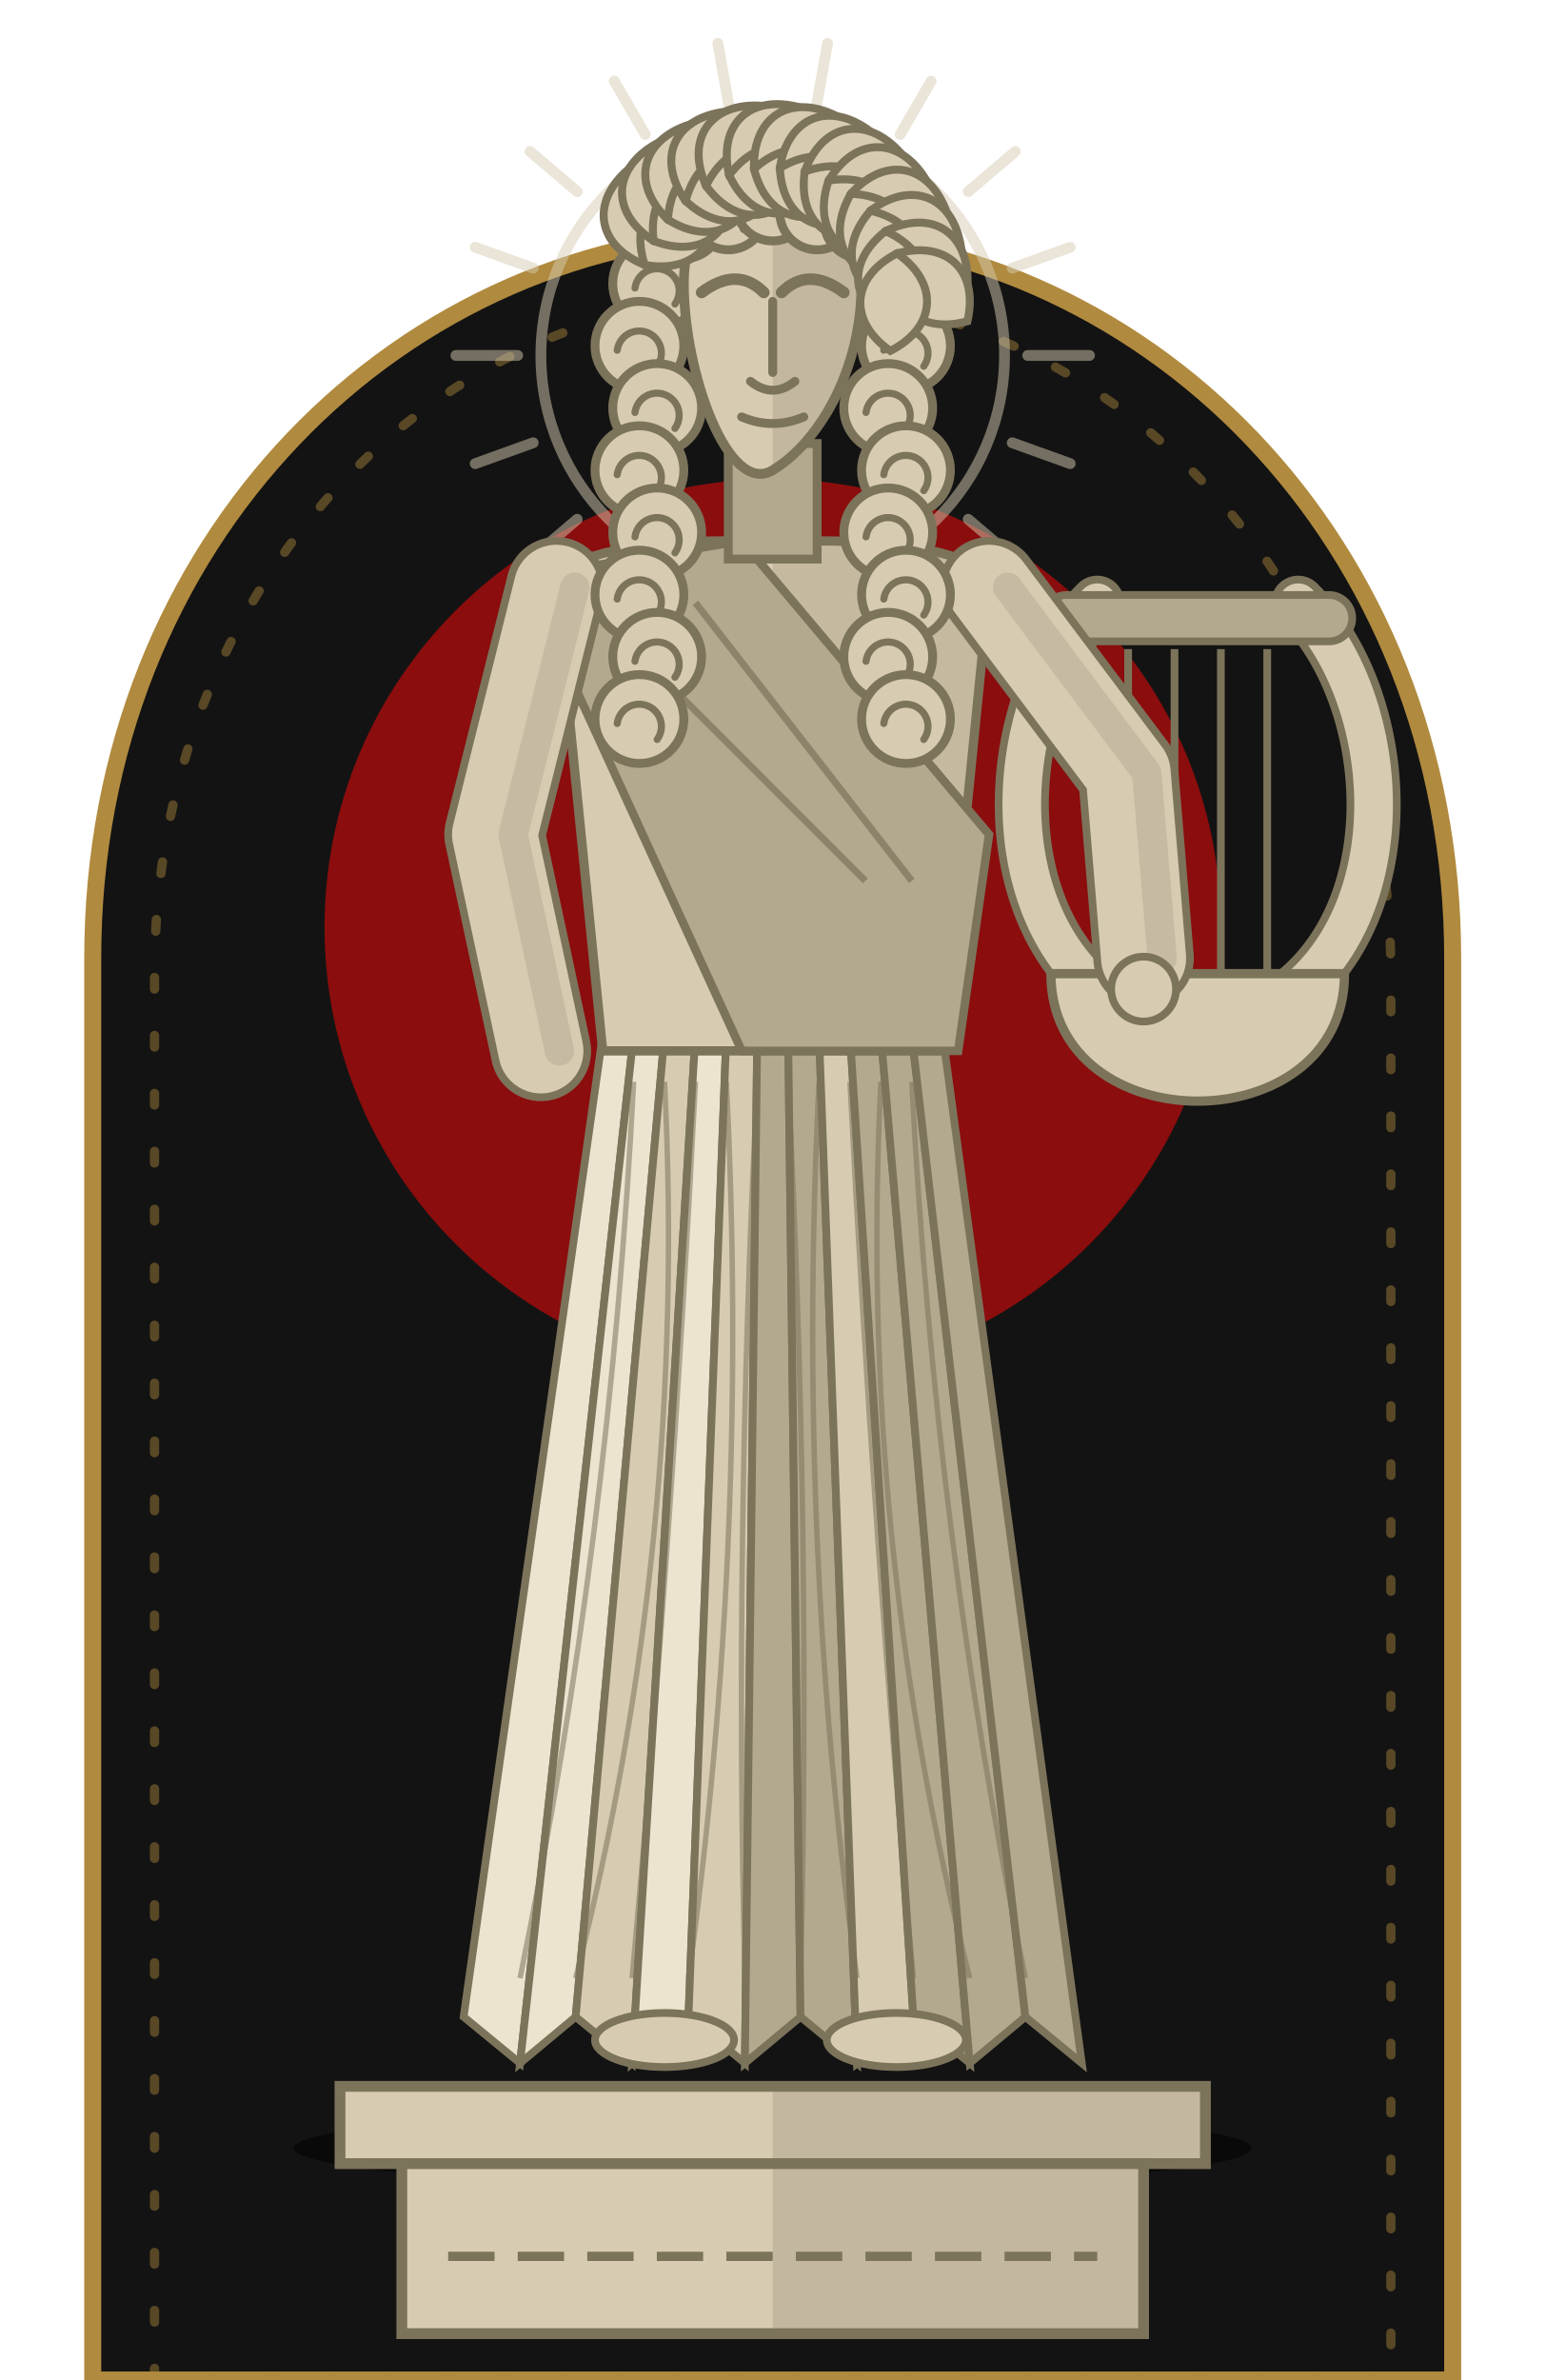
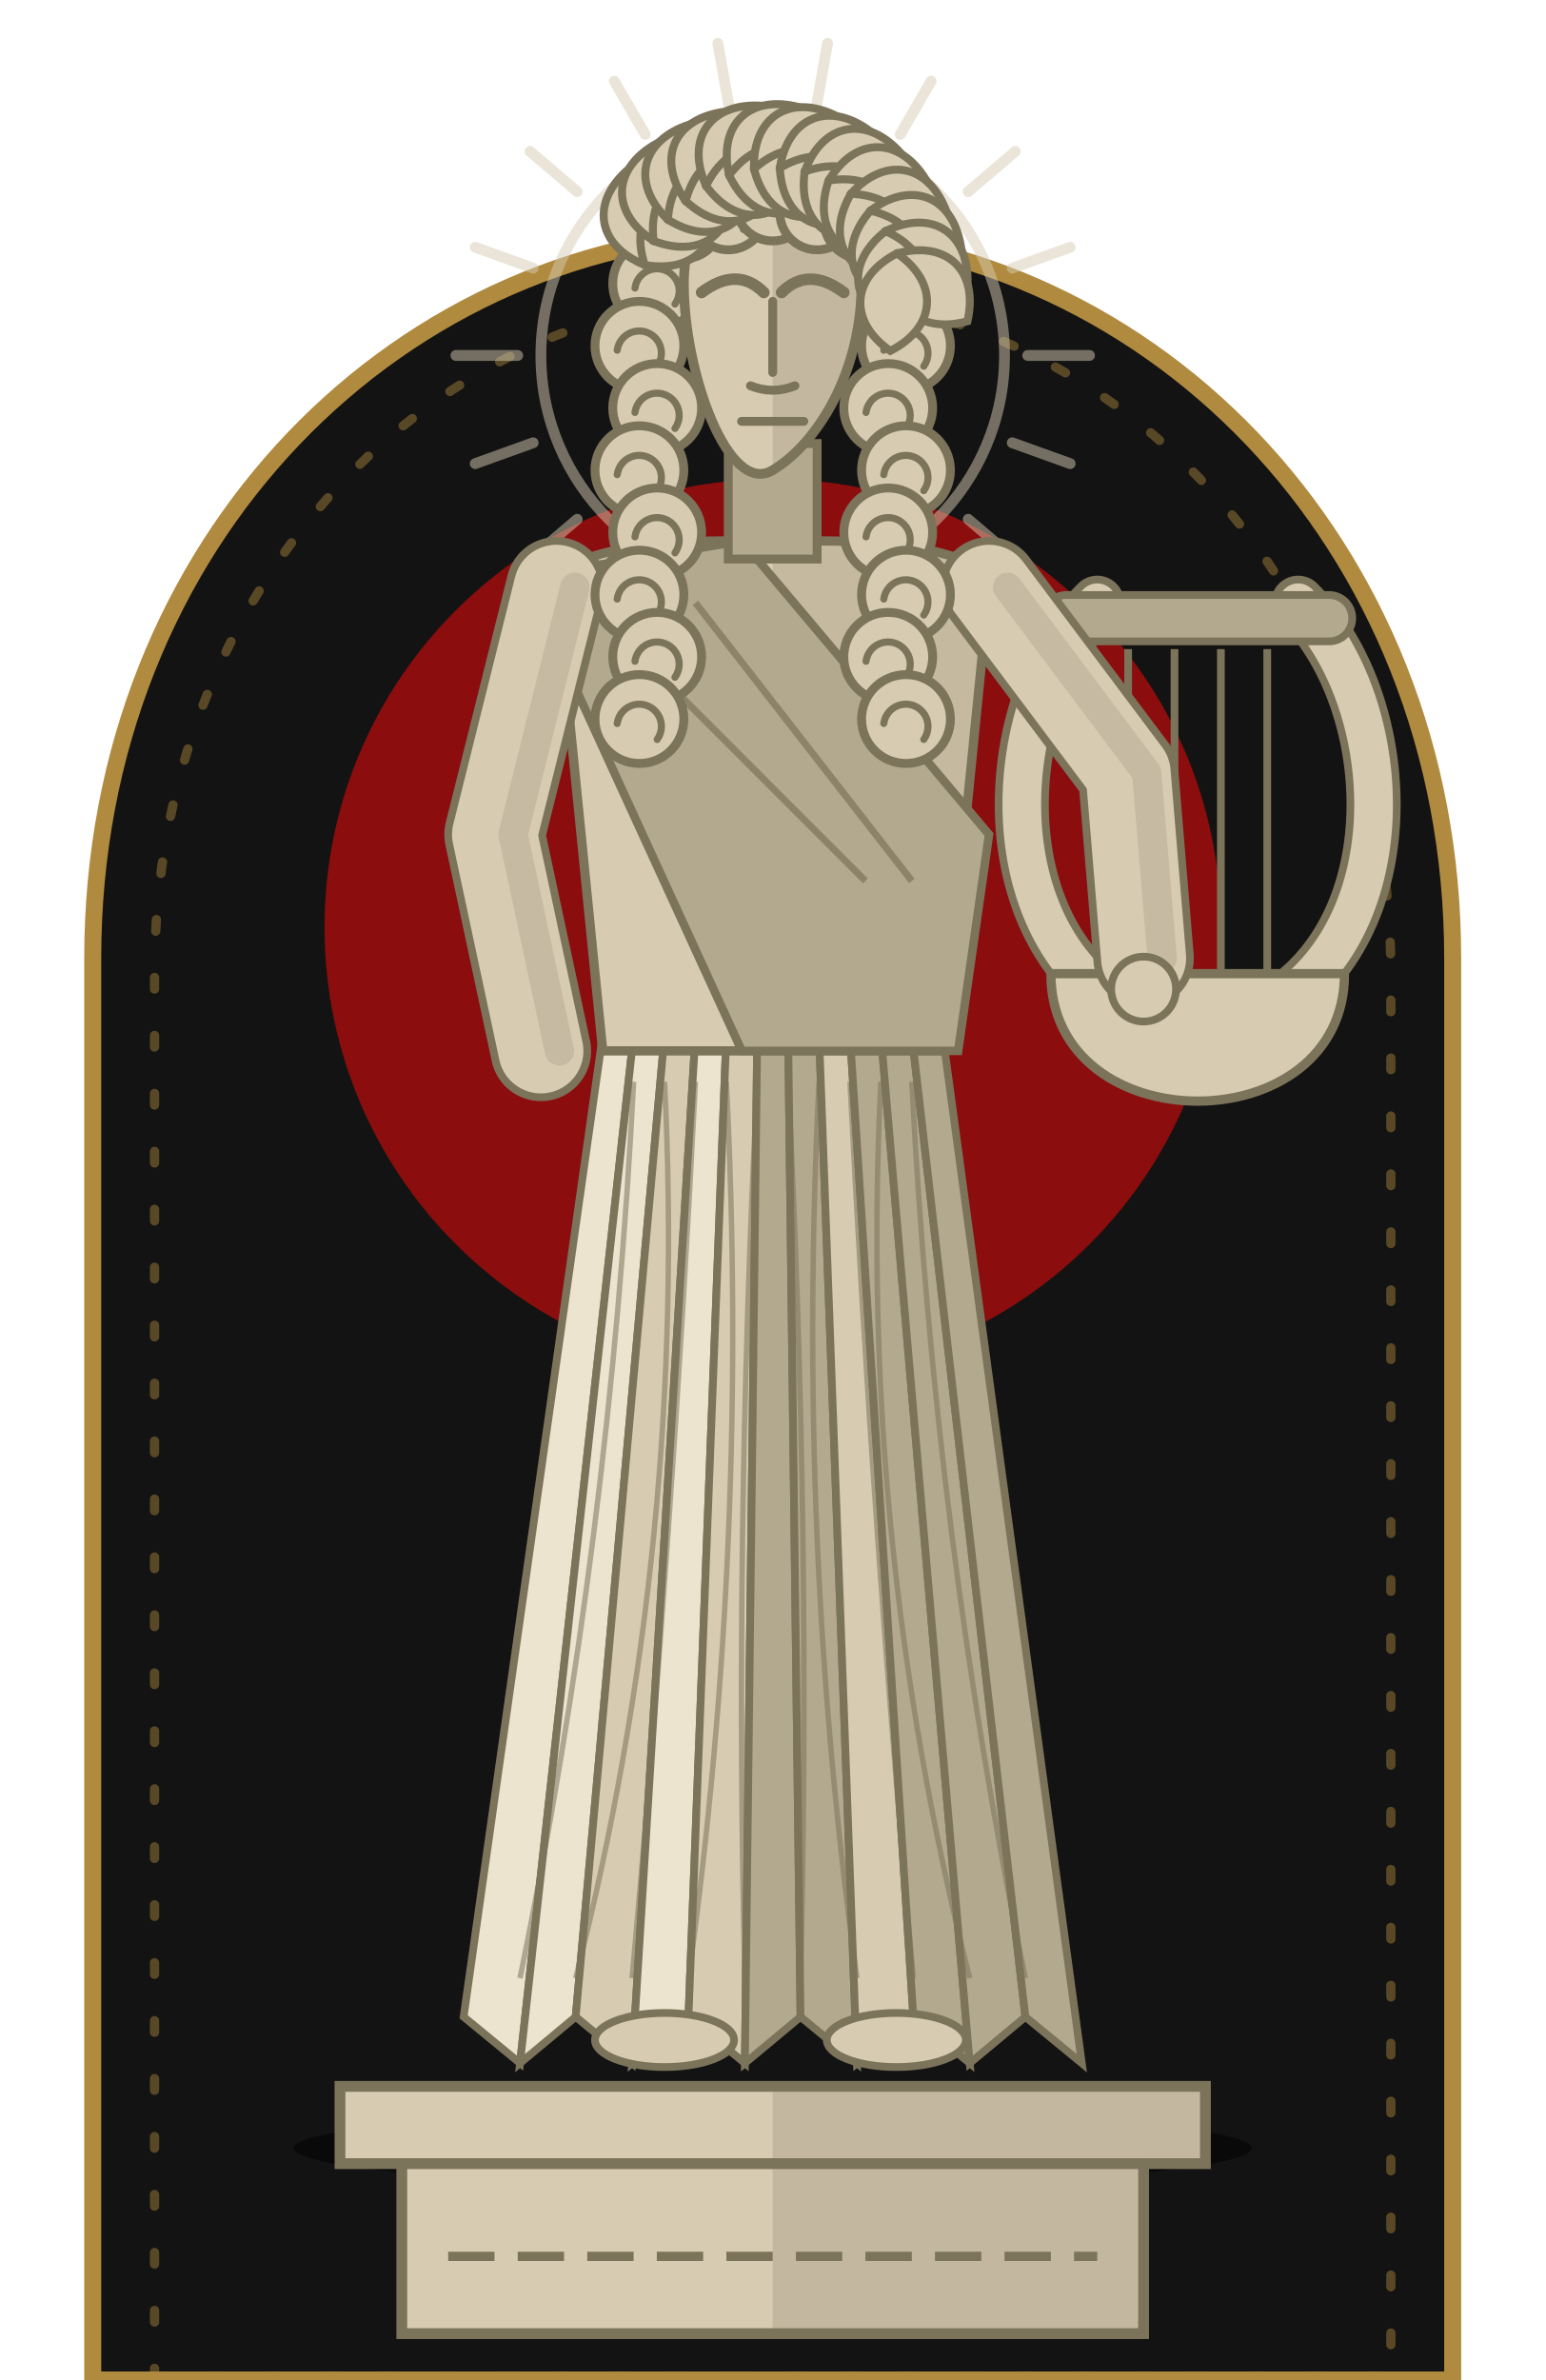
<svg xmlns="http://www.w3.org/2000/svg" viewBox="0 -8 200 308" role="img" aria-label="Apollon: defne taçlı, lir tutan mermer heykel">
  <path d="M12 300V116C12 62 52 22 100 22S188 62 188 116V300Z" fill="#131313" stroke="#b08a3e" stroke-width="2.2" />
  <path d="M20 300V118C20 68 56 30 100 30S180 68 180 118V300Z" fill="none" stroke="#b08a3e" stroke-opacity=".45" stroke-width="1.2" stroke-dasharray="1.5 6" stroke-linecap="round" />
  <circle cx="100" cy="112" r="58" fill="#8b0d0d" />
  <circle cx="100" cy="38" r="30" fill="none" stroke="#d7ccb2" stroke-opacity=".5" stroke-width="1.4" />
  <path d="M133.0 38.0L141.0 38.0" stroke="#d7ccb2" stroke-opacity=".5" stroke-width="1.4" stroke-linecap="round" />
  <path d="M131.0 49.3L138.5 52.0" stroke="#d7ccb2" stroke-opacity=".5" stroke-width="1.4" stroke-linecap="round" />
  <path d="M125.3 59.2L131.4 64.4" stroke="#d7ccb2" stroke-opacity=".5" stroke-width="1.4" stroke-linecap="round" />
  <path d="M116.5 66.6L120.5 73.5" stroke="#d7ccb2" stroke-opacity=".5" stroke-width="1.4" stroke-linecap="round" />
  <path d="M105.7 70.5L107.1 78.4" stroke="#d7ccb2" stroke-opacity=".5" stroke-width="1.4" stroke-linecap="round" />
  <path d="M94.3 70.5L92.9 78.4" stroke="#d7ccb2" stroke-opacity=".5" stroke-width="1.4" stroke-linecap="round" />
  <path d="M83.5 66.6L79.5 73.5" stroke="#d7ccb2" stroke-opacity=".5" stroke-width="1.4" stroke-linecap="round" />
  <path d="M74.7 59.2L68.6 64.4" stroke="#d7ccb2" stroke-opacity=".5" stroke-width="1.4" stroke-linecap="round" />
  <path d="M69.0 49.3L61.5 52.0" stroke="#d7ccb2" stroke-opacity=".5" stroke-width="1.4" stroke-linecap="round" />
  <path d="M67.0 38.0L59.0 38.0" stroke="#d7ccb2" stroke-opacity=".5" stroke-width="1.4" stroke-linecap="round" />
  <path d="M69.0 26.7L61.5 24.0" stroke="#d7ccb2" stroke-opacity=".5" stroke-width="1.4" stroke-linecap="round" />
  <path d="M74.7 16.8L68.6 11.6" stroke="#d7ccb2" stroke-opacity=".5" stroke-width="1.4" stroke-linecap="round" />
  <path d="M83.5 9.4L79.5 2.5" stroke="#d7ccb2" stroke-opacity=".5" stroke-width="1.4" stroke-linecap="round" />
  <path d="M94.3 5.5L92.9 -2.4" stroke="#d7ccb2" stroke-opacity=".5" stroke-width="1.4" stroke-linecap="round" />
  <path d="M105.7 5.5L107.1 -2.4" stroke="#d7ccb2" stroke-opacity=".5" stroke-width="1.4" stroke-linecap="round" />
  <path d="M116.5 9.4L120.5 2.5" stroke="#d7ccb2" stroke-opacity=".5" stroke-width="1.4" stroke-linecap="round" />
  <path d="M125.3 16.8L131.4 11.6" stroke="#d7ccb2" stroke-opacity=".5" stroke-width="1.4" stroke-linecap="round" />
  <path d="M131.0 26.7L138.5 24.0" stroke="#d7ccb2" stroke-opacity=".5" stroke-width="1.4" stroke-linecap="round" />
  <path d="M142 120C128 108 130 82 142 70" fill="none" stroke="#7c735b" stroke-width="7" stroke-linecap="round" />
  <path d="M142 120C128 108 130 82 142 70" fill="none" stroke="#d7ccb2" stroke-width="5" stroke-linecap="round" />
  <path d="M168 120C182 108 180 82 168 70" fill="none" stroke="#7c735b" stroke-width="7" stroke-linecap="round" />
  <path d="M168 120C182 108 180 82 168 70" fill="none" stroke="#d7ccb2" stroke-width="5" stroke-linecap="round" />
  <path d="M138 72H172" stroke="#7c735b" stroke-width="7" stroke-linecap="round" />
  <path d="M138 72H172" stroke="#b3a98e" stroke-width="5" stroke-linecap="round" />
  <path d="M146 76V122M152 76V122M158 76V122M164 76V122" stroke="#7c735b" stroke-width="1" />
  <path d="M136 118C136 140 174 140 174 118Z" fill="#d7ccb2" stroke="#7c735b" stroke-width="1.2" />
  <path d="M78.0 126L82.0 126L67.3 259.0L60.0 253.0Z" fill="#ece4cf" stroke="#7c735b" stroke-width="1" />
  <path d="M82.0 126L86.0 126L74.5 253.0L67.3 259.0Z" fill="#ece4cf" stroke="#7c735b" stroke-width="1" />
  <path d="M86.0 126L90.0 126L81.8 259.0L74.5 253.0Z" fill="#d7ccb2" stroke="#7c735b" stroke-width="1" />
  <path d="M90.0 126L94.0 126L89.1 253.0L81.8 259.0Z" fill="#ece4cf" stroke="#7c735b" stroke-width="1" />
  <path d="M94.0 126L98.0 126L96.4 259.0L89.1 253.0Z" fill="#d7ccb2" stroke="#7c735b" stroke-width="1" />
  <path d="M98.0 126L102.0 126L103.6 253.0L96.4 259.0Z" fill="#b3a98e" stroke="#7c735b" stroke-width="1" />
  <path d="M102.0 126L106.0 126L110.9 259.0L103.6 253.0Z" fill="#b3a98e" stroke="#7c735b" stroke-width="1" />
  <path d="M106.0 126L110.0 126L118.2 253.0L110.9 259.0Z" fill="#d7ccb2" stroke="#7c735b" stroke-width="1" />
  <path d="M110.0 126L114.0 126L125.5 259.0L118.2 253.0Z" fill="#b3a98e" stroke="#7c735b" stroke-width="1" />
  <path d="M114.0 126L118.0 126L132.7 253.0L125.5 259.0Z" fill="#b3a98e" stroke="#7c735b" stroke-width="1" />
  <path d="M118.0 126L122.0 126L140.0 259.0L132.7 253.0Z" fill="#b3a98e" stroke="#7c735b" stroke-width="1" />
  <path d="M82.0 132Q79.0 191.0 67.3 248" fill="none" stroke="#7c735b" stroke-width=".7" opacity=".55" />
  <path d="M86.0 132Q89.0 191.0 74.5 248" fill="none" stroke="#7c735b" stroke-width=".7" opacity=".55" />
  <path d="M90.0 132Q87.0 191.0 81.8 248" fill="none" stroke="#7c735b" stroke-width=".7" opacity=".55" />
  <path d="M94.0 132Q97.0 191.0 89.1 248" fill="none" stroke="#7c735b" stroke-width=".7" opacity=".55" />
  <path d="M98.0 132Q95.0 191.0 96.4 248" fill="none" stroke="#7c735b" stroke-width=".7" opacity=".55" />
  <path d="M102.0 132Q105.0 191.0 103.6 248" fill="none" stroke="#7c735b" stroke-width=".7" opacity=".55" />
  <path d="M106.0 132Q103.0 191.0 110.9 248" fill="none" stroke="#7c735b" stroke-width=".7" opacity=".55" />
  <path d="M110.0 132Q113.0 191.0 118.2 248" fill="none" stroke="#7c735b" stroke-width=".7" opacity=".55" />
  <path d="M114.0 132Q111.0 191.0 125.5 248" fill="none" stroke="#7c735b" stroke-width=".7" opacity=".55" />
  <path d="M118.0 132Q121.0 191.0 132.7 248" fill="none" stroke="#7c735b" stroke-width=".7" opacity=".55" />
  <path d="M72 68C72 64 82 62 94 62H106C118 62 128 64 128 68L122 128H78Z" fill="#d7ccb2" stroke="#7c735b" stroke-width="1.2" />
  <path d="M100 62H106C118 62 128 64 128 68L122 128H100Z" fill="#7c735b" opacity=".2" />
  <path d="M82 86Q92 94 100 88Q108 94 118 86M100 88V122M86 102Q100 108 114 102" fill="none" stroke="#7c735b" stroke-width="1" opacity=".7" />
  <circle cx="100" cy="114" r="1.4" fill="#7c735b" />
  <path d="M72 66L96 62L128 100L124 128H96L74 80Z" fill="#b3a98e" stroke="#7c735b" stroke-width="1.1" />
  <path d="M82 76Q96 90 112 106M90 70Q104 88 118 106" fill="none" stroke="#7c735b" stroke-width=".9" opacity=".7" />
  <path d="M72 68 L64 100 L70 128" fill="none" stroke="#7c735b" stroke-width="13" stroke-linecap="round" stroke-linejoin="round" />
  <path d="M72 68 L64 100 L70 128" fill="none" stroke="#d7ccb2" stroke-width="11" stroke-linecap="round" stroke-linejoin="round" />
  <path d="M72 68 L64 100 L70 128" fill="none" stroke="#7c735b" stroke-opacity=".18" stroke-width="3.8" stroke-linecap="round" stroke-linejoin="round" transform="translate(2.4 0)" />
  <path d="M128 68 L146 92 L148 116" fill="none" stroke="#7c735b" stroke-width="13" stroke-linecap="round" stroke-linejoin="round" />
  <path d="M128 68 L146 92 L148 116" fill="none" stroke="#d7ccb2" stroke-width="11" stroke-linecap="round" stroke-linejoin="round" />
  <path d="M128 68 L146 92 L148 116" fill="none" stroke="#7c735b" stroke-opacity=".18" stroke-width="3.8" stroke-linecap="round" stroke-linejoin="round" transform="translate(2.4 0)" />
  <circle cx="148" cy="120" r="4.2" fill="#d7ccb2" stroke="#7c735b" stroke-width="1" />
  <g transform="translate(100 54) scale(1.15) translate(-100 -54)">
    <circle cx="87.0" cy="32.0" r="5" fill="#d7ccb2" stroke="#7c735b" stroke-width="1" />
    <path d="M84.5 32.5a2.5 2.5 0 1 1 4.5 1.8" fill="none" stroke="#7c735b" stroke-width=".8" stroke-linecap="round" />
    <circle cx="113.0" cy="32.0" r="5" fill="#d7ccb2" stroke="#7c735b" stroke-width="1" />
    <path d="M110.5 32.5a2.5 2.5 0 1 1 4.5 1.8" fill="none" stroke="#7c735b" stroke-width=".8" stroke-linecap="round" />
    <circle cx="85.0" cy="39.0" r="5" fill="#d7ccb2" stroke="#7c735b" stroke-width="1" />
    <path d="M82.5 39.5a2.5 2.5 0 1 1 4.5 1.8" fill="none" stroke="#7c735b" stroke-width=".8" stroke-linecap="round" />
    <circle cx="115.0" cy="39.0" r="5" fill="#d7ccb2" stroke="#7c735b" stroke-width="1" />
    <path d="M112.5 39.5a2.5 2.5 0 1 1 4.5 1.8" fill="none" stroke="#7c735b" stroke-width=".8" stroke-linecap="round" />
    <circle cx="87.0" cy="46.0" r="5" fill="#d7ccb2" stroke="#7c735b" stroke-width="1" />
    <path d="M84.5 46.5a2.5 2.5 0 1 1 4.5 1.8" fill="none" stroke="#7c735b" stroke-width=".8" stroke-linecap="round" />
    <circle cx="113.0" cy="46.0" r="5" fill="#d7ccb2" stroke="#7c735b" stroke-width="1" />
    <path d="M110.5 46.5a2.5 2.5 0 1 1 4.5 1.8" fill="none" stroke="#7c735b" stroke-width=".8" stroke-linecap="round" />
    <circle cx="85.0" cy="53.0" r="5" fill="#d7ccb2" stroke="#7c735b" stroke-width="1" />
    <path d="M82.5 53.5a2.5 2.5 0 1 1 4.5 1.8" fill="none" stroke="#7c735b" stroke-width=".8" stroke-linecap="round" />
    <circle cx="115.0" cy="53.0" r="5" fill="#d7ccb2" stroke="#7c735b" stroke-width="1" />
    <path d="M112.5 53.5a2.5 2.5 0 1 1 4.5 1.8" fill="none" stroke="#7c735b" stroke-width=".8" stroke-linecap="round" />
    <circle cx="87.0" cy="60.0" r="5" fill="#d7ccb2" stroke="#7c735b" stroke-width="1" />
    <path d="M84.5 60.5a2.5 2.5 0 1 1 4.5 1.8" fill="none" stroke="#7c735b" stroke-width=".8" stroke-linecap="round" />
    <circle cx="113.0" cy="60.0" r="5" fill="#d7ccb2" stroke="#7c735b" stroke-width="1" />
    <path d="M110.5 60.5a2.5 2.5 0 1 1 4.5 1.8" fill="none" stroke="#7c735b" stroke-width=".8" stroke-linecap="round" />
    <circle cx="85.0" cy="67.0" r="5" fill="#d7ccb2" stroke="#7c735b" stroke-width="1" />
    <path d="M82.5 67.5a2.5 2.5 0 1 1 4.5 1.8" fill="none" stroke="#7c735b" stroke-width=".8" stroke-linecap="round" />
    <circle cx="115.0" cy="67.0" r="5" fill="#d7ccb2" stroke="#7c735b" stroke-width="1" />
    <path d="M112.5 67.5a2.5 2.5 0 1 1 4.5 1.8" fill="none" stroke="#7c735b" stroke-width=".8" stroke-linecap="round" />
    <circle cx="87.0" cy="74.0" r="5" fill="#d7ccb2" stroke="#7c735b" stroke-width="1" />
    <path d="M84.5 74.5a2.5 2.5 0 1 1 4.5 1.8" fill="none" stroke="#7c735b" stroke-width=".8" stroke-linecap="round" />
    <circle cx="113.0" cy="74.0" r="5" fill="#d7ccb2" stroke="#7c735b" stroke-width="1" />
    <path d="M110.5 74.5a2.5 2.5 0 1 1 4.5 1.8" fill="none" stroke="#7c735b" stroke-width=".8" stroke-linecap="round" />
    <circle cx="85.0" cy="81.0" r="5" fill="#d7ccb2" stroke="#7c735b" stroke-width="1" />
    <path d="M82.5 81.5a2.5 2.5 0 1 1 4.5 1.8" fill="none" stroke="#7c735b" stroke-width=".8" stroke-linecap="round" />
    <circle cx="115.0" cy="81.0" r="5" fill="#d7ccb2" stroke="#7c735b" stroke-width="1" />
    <path d="M112.5 81.5a2.5 2.5 0 1 1 4.5 1.8" fill="none" stroke="#7c735b" stroke-width=".8" stroke-linecap="round" />
    <path d="M95 50H105V63H95Z" fill="#b3a98e" stroke="#7c735b" stroke-width="1" />
    <path d="M90 32C90 24 95 20 100 20S110 24 110 32C110 42 105 50 100 53S90 42 90 32Z" fill="#d7ccb2" stroke="#7c735b" stroke-width="1.1" />
    <path d="M100 20C105 20 110 24 110 32C110 42 105 50 100 53Z" fill="#7c735b" opacity=".22" />
    <path d="M92 33Q96 30 99 33M101 33Q104 30 108 33" fill="none" stroke="#7c735b" stroke-width="1.3" stroke-linecap="round" />
-     <path d="M100 34V42M97.5 43Q100 45 102.5 43" fill="none" stroke="#7c735b" stroke-width="1" stroke-linecap="round" />
-     <path d="M96.5 47Q100 48.5 103.5 47" fill="none" stroke="#7c735b" stroke-width="1" stroke-linecap="round" />
+     <path d="M100 34V42M97.5 43.5Q100 44.5 102.5 43.5" fill="none" stroke="#7c735b" stroke-width="1" stroke-linecap="round" />
+     <path d="M96.5 47.5H103.5" fill="none" stroke="#7c735b" stroke-width="1" stroke-linecap="round" />
    <circle cx="90.0" cy="25.0" r="4.2" fill="#d7ccb2" stroke="#7c735b" stroke-width="1" />
    <path d="M87.9 25.4a2.1 2.1 0 1 1 3.8 1.5" fill="none" stroke="#7c735b" stroke-width=".8" stroke-linecap="round" />
    <circle cx="95.0" cy="24.0" r="4.2" fill="#d7ccb2" stroke="#7c735b" stroke-width="1" />
    <path d="M92.9 24.4a2.1 2.1 0 1 1 3.8 1.5" fill="none" stroke="#7c735b" stroke-width=".8" stroke-linecap="round" />
    <circle cx="100.0" cy="23.0" r="4.2" fill="#d7ccb2" stroke="#7c735b" stroke-width="1" />
    <path d="M97.9 23.4a2.1 2.1 0 1 1 3.8 1.5" fill="none" stroke="#7c735b" stroke-width=".8" stroke-linecap="round" />
    <circle cx="105.0" cy="24.0" r="4.2" fill="#d7ccb2" stroke="#7c735b" stroke-width="1" />
    <path d="M102.9 24.4a2.1 2.1 0 1 1 3.8 1.5" fill="none" stroke="#7c735b" stroke-width=".8" stroke-linecap="round" />
    <circle cx="110.0" cy="25.0" r="4.2" fill="#d7ccb2" stroke="#7c735b" stroke-width="1" />
    <path d="M107.9 25.4a2.1 2.1 0 1 1 3.8 1.5" fill="none" stroke="#7c735b" stroke-width=".8" stroke-linecap="round" />
    <path transform="translate(85.6 29.9) rotate(261.0) scale(1.0)" d="M0 0C3-5 8-5 11 0 8 5 3 5 0 0Z" fill="#d7ccb2" stroke="#7c735b" stroke-width="0.90" />
    <path transform="translate(85.6 29.9) rotate(311.0) scale(1.0)" d="M0 0C3-5 8-5 11 0 8 5 3 5 0 0Z" fill="#d7ccb2" stroke="#7c735b" stroke-width="0.90" />
    <path transform="translate(86.6 27.2) rotate(272.0) scale(1.0)" d="M0 0C3-5 8-5 11 0 8 5 3 5 0 0Z" fill="#d7ccb2" stroke="#7c735b" stroke-width="0.90" />
    <path transform="translate(86.6 27.2) rotate(322.0) scale(1.0)" d="M0 0C3-5 8-5 11 0 8 5 3 5 0 0Z" fill="#d7ccb2" stroke="#7c735b" stroke-width="0.90" />
    <path transform="translate(88.2 24.8) rotate(283.0) scale(1.0)" d="M0 0C3-5 8-5 11 0 8 5 3 5 0 0Z" fill="#d7ccb2" stroke="#7c735b" stroke-width="0.90" />
    <path transform="translate(88.2 24.8) rotate(333.0) scale(1.0)" d="M0 0C3-5 8-5 11 0 8 5 3 5 0 0Z" fill="#d7ccb2" stroke="#7c735b" stroke-width="0.90" />
    <path transform="translate(90.2 22.7) rotate(294.0) scale(1.0)" d="M0 0C3-5 8-5 11 0 8 5 3 5 0 0Z" fill="#d7ccb2" stroke="#7c735b" stroke-width="0.90" />
    <path transform="translate(90.2 22.7) rotate(344.0) scale(1.0)" d="M0 0C3-5 8-5 11 0 8 5 3 5 0 0Z" fill="#d7ccb2" stroke="#7c735b" stroke-width="0.90" />
    <path transform="translate(92.5 21.0) rotate(305.0) scale(1.0)" d="M0 0C3-5 8-5 11 0 8 5 3 5 0 0Z" fill="#d7ccb2" stroke="#7c735b" stroke-width="0.90" />
    <path transform="translate(92.5 21.0) rotate(355.0) scale(1.0)" d="M0 0C3-5 8-5 11 0 8 5 3 5 0 0Z" fill="#d7ccb2" stroke="#7c735b" stroke-width="0.90" />
    <path transform="translate(95.1 19.8) rotate(316.0) scale(1.0)" d="M0 0C3-5 8-5 11 0 8 5 3 5 0 0Z" fill="#d7ccb2" stroke="#7c735b" stroke-width="0.90" />
    <path transform="translate(95.1 19.8) rotate(366.0) scale(1.0)" d="M0 0C3-5 8-5 11 0 8 5 3 5 0 0Z" fill="#d7ccb2" stroke="#7c735b" stroke-width="0.90" />
    <path transform="translate(97.9 19.1) rotate(327.0) scale(1.0)" d="M0 0C3-5 8-5 11 0 8 5 3 5 0 0Z" fill="#d7ccb2" stroke="#7c735b" stroke-width="0.90" />
    <path transform="translate(97.9 19.1) rotate(377.0) scale(1.0)" d="M0 0C3-5 8-5 11 0 8 5 3 5 0 0Z" fill="#d7ccb2" stroke="#7c735b" stroke-width="0.90" />
    <path transform="translate(100.8 19.0) rotate(338.0) scale(1.0)" d="M0 0C3-5 8-5 11 0 8 5 3 5 0 0Z" fill="#d7ccb2" stroke="#7c735b" stroke-width="0.90" />
    <path transform="translate(100.8 19.0) rotate(388.0) scale(1.0)" d="M0 0C3-5 8-5 11 0 8 5 3 5 0 0Z" fill="#d7ccb2" stroke="#7c735b" stroke-width="0.90" />
    <path transform="translate(103.6 19.4) rotate(349.0) scale(1.0)" d="M0 0C3-5 8-5 11 0 8 5 3 5 0 0Z" fill="#d7ccb2" stroke="#7c735b" stroke-width="0.90" />
    <path transform="translate(103.6 19.4) rotate(399.0) scale(1.0)" d="M0 0C3-5 8-5 11 0 8 5 3 5 0 0Z" fill="#d7ccb2" stroke="#7c735b" stroke-width="0.90" />
    <path transform="translate(106.3 20.4) rotate(360.0) scale(1.0)" d="M0 0C3-5 8-5 11 0 8 5 3 5 0 0Z" fill="#d7ccb2" stroke="#7c735b" stroke-width="0.90" />
    <path transform="translate(106.3 20.4) rotate(410.0) scale(1.0)" d="M0 0C3-5 8-5 11 0 8 5 3 5 0 0Z" fill="#d7ccb2" stroke="#7c735b" stroke-width="0.90" />
    <path transform="translate(108.8 21.9) rotate(371.0) scale(1.0)" d="M0 0C3-5 8-5 11 0 8 5 3 5 0 0Z" fill="#d7ccb2" stroke="#7c735b" stroke-width="0.90" />
    <path transform="translate(108.8 21.9) rotate(421.0) scale(1.0)" d="M0 0C3-5 8-5 11 0 8 5 3 5 0 0Z" fill="#d7ccb2" stroke="#7c735b" stroke-width="0.90" />
    <path transform="translate(111.0 23.8) rotate(382.0) scale(1.0)" d="M0 0C3-5 8-5 11 0 8 5 3 5 0 0Z" fill="#d7ccb2" stroke="#7c735b" stroke-width="0.90" />
    <path transform="translate(111.0 23.8) rotate(432.0) scale(1.0)" d="M0 0C3-5 8-5 11 0 8 5 3 5 0 0Z" fill="#d7ccb2" stroke="#7c735b" stroke-width="0.90" />
    <path transform="translate(112.7 26.1) rotate(393.0) scale(1.0)" d="M0 0C3-5 8-5 11 0 8 5 3 5 0 0Z" fill="#d7ccb2" stroke="#7c735b" stroke-width="0.90" />
    <path transform="translate(112.7 26.1) rotate(443.0) scale(1.0)" d="M0 0C3-5 8-5 11 0 8 5 3 5 0 0Z" fill="#d7ccb2" stroke="#7c735b" stroke-width="0.90" />
    <path transform="translate(114.0 28.6) rotate(404.0) scale(1.0)" d="M0 0C3-5 8-5 11 0 8 5 3 5 0 0Z" fill="#d7ccb2" stroke="#7c735b" stroke-width="0.90" />
    <path transform="translate(114.0 28.6) rotate(454.0) scale(1.0)" d="M0 0C3-5 8-5 11 0 8 5 3 5 0 0Z" fill="#d7ccb2" stroke="#7c735b" stroke-width="0.90" />
  </g>
  <ellipse cx="86" cy="256" rx="9" ry="3.5" fill="#d7ccb2" stroke="#7c735b" stroke-width="1" />
  <ellipse cx="116" cy="256" rx="9" ry="3.5" fill="#d7ccb2" stroke="#7c735b" stroke-width="1" />
  <ellipse cx="100" cy="270" rx="62" ry="5" fill="#000" opacity=".5" />
  <path d="M44 262H156V272H44Z" fill="#d7ccb2" stroke="#7c735b" stroke-width="1.4" />
  <path d="M100 262H156V272H100Z" fill="#7c735b" opacity=".22" />
  <path d="M52 272H148V294H52Z" fill="#d7ccb2" stroke="#7c735b" stroke-width="1.4" />
  <path d="M100 272H148V294H100Z" fill="#7c735b" opacity=".22" />
  <path d="M58 284H142" stroke="#7c735b" stroke-width="1.2" stroke-dasharray="6 3" />
</svg>
